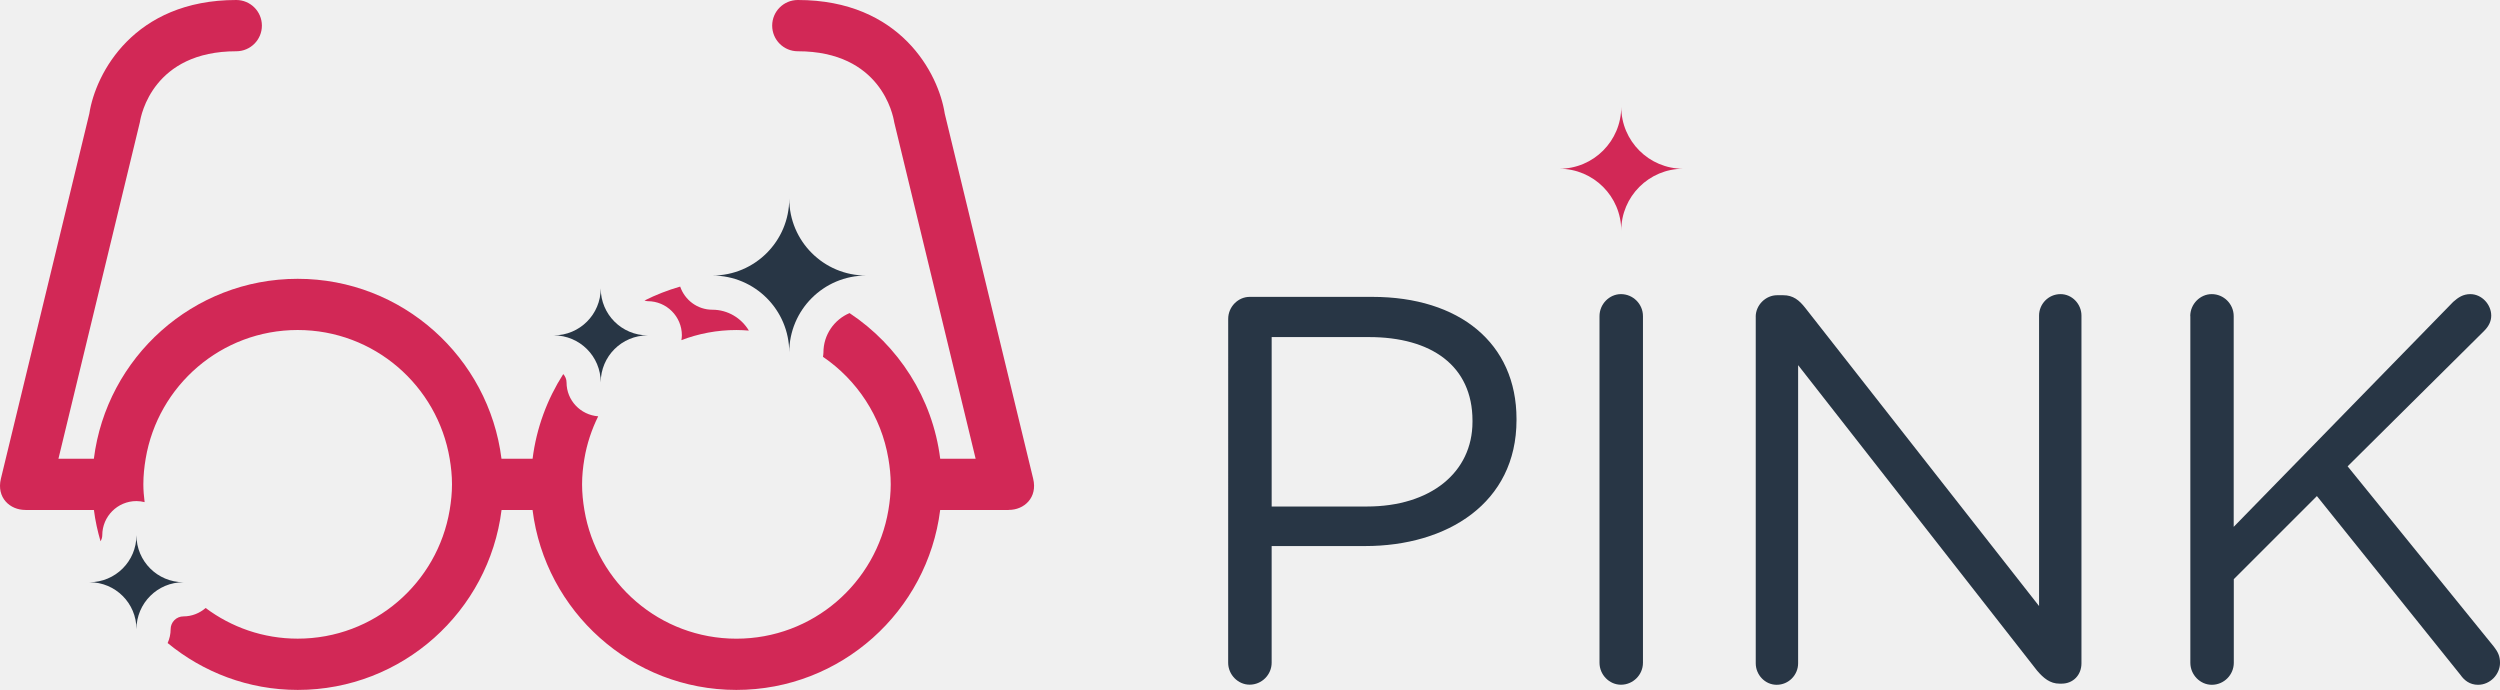
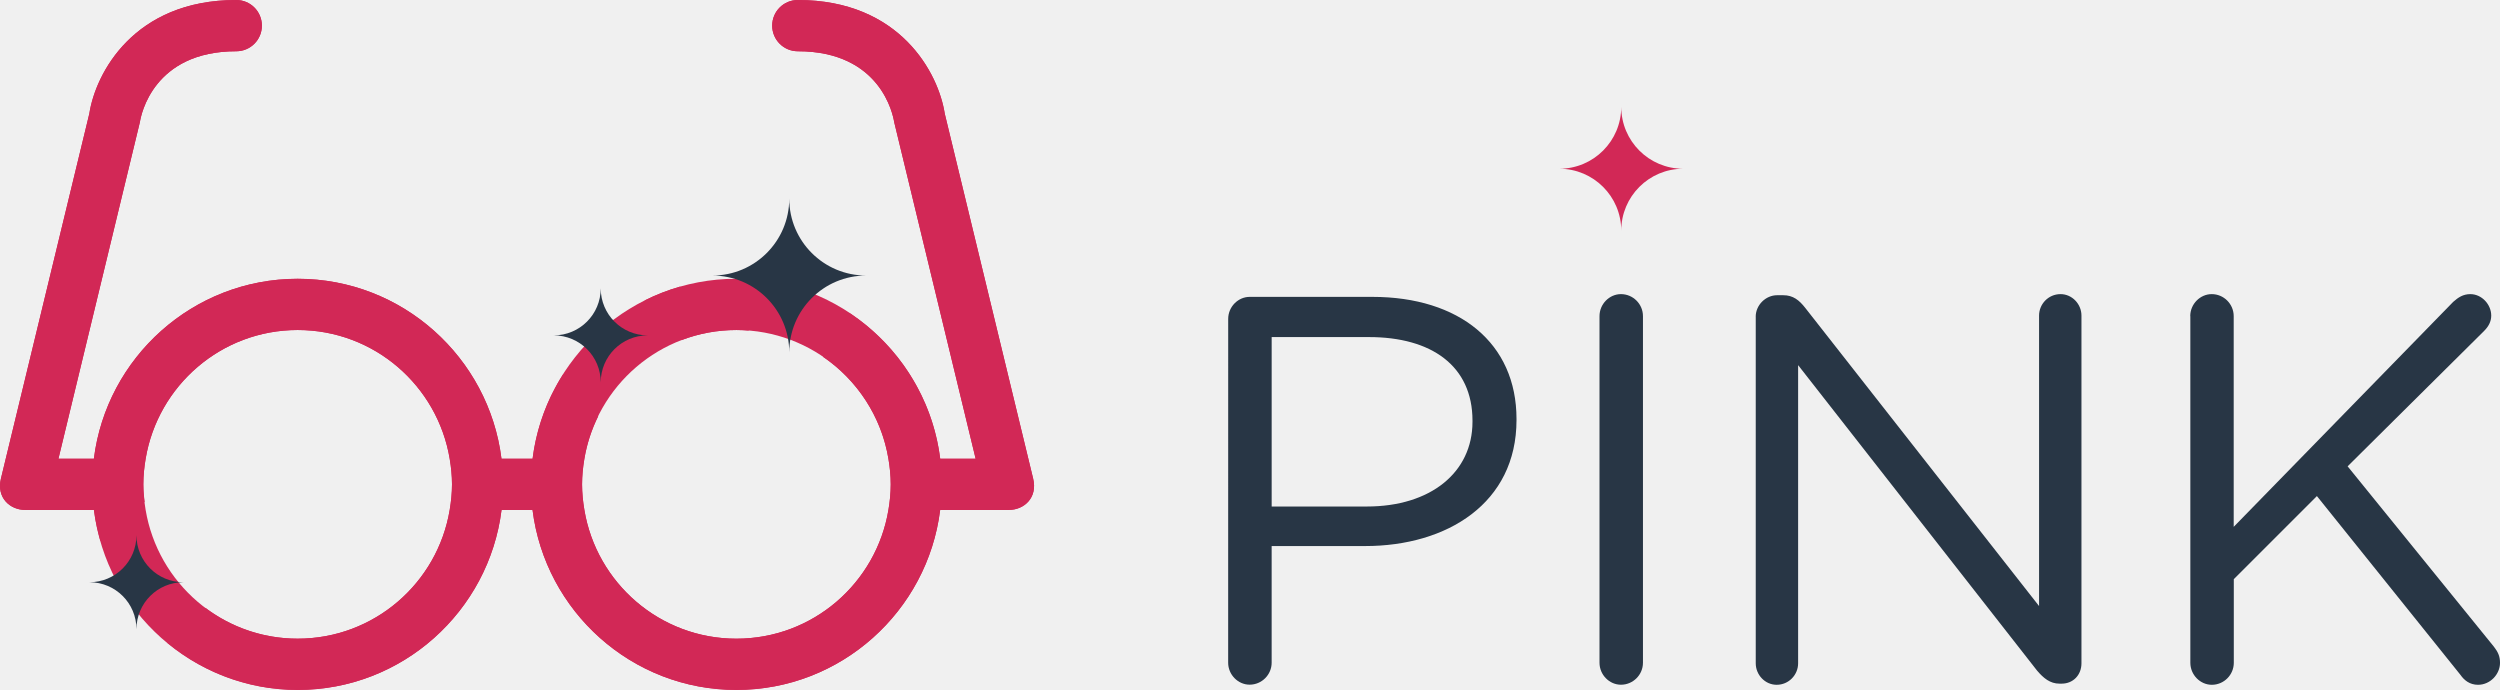
<svg xmlns="http://www.w3.org/2000/svg" version="1.1" id="Layer_2" x="0px" y="0px" width="146.3px" height="40.375px" viewBox="0 0 146.3 40.375" enable-background="new 0 0 146.3 40.375" xml:space="preserve">
  <g>
    <path fill="#283645" d="M71.874,18.661c0-0.708,0.58-1.288,1.256-1.288h7.18c5.087,0,8.436,2.704,8.436,7.146v0.063 c0,4.86-4.057,7.373-8.854,7.373h-5.475v6.825c0,0.708-0.58,1.287-1.289,1.287c-0.676,0-1.256-0.58-1.256-1.287L71.874,18.661 L71.874,18.661z M79.988,29.641c3.734,0,6.182-1.996,6.182-4.959v-0.062c0-3.221-2.414-4.894-6.053-4.894h-5.699v9.917h5.57V29.641 z" />
    <path fill="#283645" d="M93.603,18.5c0-0.708,0.579-1.288,1.255-1.288c0.709,0,1.288,0.58,1.288,1.288v20.283 c0,0.708-0.579,1.287-1.288,1.287c-0.676,0-1.255-0.579-1.255-1.287V18.5z" />
    <path fill="#283645" d="M102.744,18.532c0-0.676,0.58-1.256,1.256-1.256h0.354c0.58,0,0.935,0.29,1.288,0.74l13.684,17.45V18.468 c0-0.676,0.547-1.256,1.256-1.256c0.676,0,1.225,0.58,1.225,1.256v20.349c0,0.677-0.48,1.19-1.158,1.19h-0.129 c-0.548,0-0.936-0.321-1.318-0.772l-13.976-17.867v17.449c0,0.677-0.547,1.257-1.257,1.257c-0.676,0-1.223-0.58-1.223-1.257V18.532 H102.744z" />
    <path fill="#283645" d="M128.173,18.5c0-0.708,0.58-1.288,1.257-1.288c0.708,0,1.286,0.58,1.286,1.288v12.331l12.848-13.168 c0.29-0.257,0.579-0.451,0.998-0.451c0.676,0,1.225,0.612,1.225,1.256c0,0.354-0.162,0.644-0.42,0.901l-7.984,7.92l8.564,10.561 c0.225,0.291,0.354,0.547,0.354,0.936c0,0.676-0.577,1.288-1.285,1.288c-0.482,0-0.807-0.259-1.03-0.58l-8.401-10.464l-4.863,4.861 v4.895c0,0.708-0.578,1.288-1.286,1.288c-0.677,0-1.257-0.58-1.257-1.288V18.5H128.173z" />
  </g>
  <path fill="#D22856" d="M98.498,9.875c-2.002,0-3.623-1.623-3.623-3.624c0,2.001-1.623,3.624-3.625,3.624 c2.002,0,3.625,1.623,3.625,3.624C94.875,11.498,96.496,9.875,98.498,9.875z" />
  <g>
    <path fill="#D22856" d="M43.094,19.313c0.246,0,0.489,0.014,0.73,0.033c-0.437-0.728-1.227-1.221-2.136-1.221 c-0.877,0-1.614-0.568-1.884-1.354c-0.727,0.208-1.425,0.482-2.089,0.816c0.062,0.017,0.122,0.038,0.188,0.038c1.104,0,2,0.896,2,2 c0,0.096-0.015,0.188-0.028,0.281C40.875,19.524,41.959,19.313,43.094,19.313z" />
    <path fill="#D22856" d="M60.462,28.016c-0.002-0.009-5.175-21.365-5.175-21.365C54.926,4.303,52.694,0,46.688,0 c-0.829,0-1.5,0.671-1.5,1.5s0.671,1.5,1.5,1.5c4.856,0,5.575,3.729,5.639,4.143l4.767,19.701h-2.073 c-0.445-3.557-2.453-6.628-5.305-8.522c-0.897,0.379-1.529,1.269-1.529,2.303c0,0.088-0.015,0.171-0.026,0.256 c1.991,1.358,3.415,3.489,3.829,5.965c0.082,0.488,0.135,0.987,0.135,1.5c0,0.512-0.053,1.012-0.135,1.5 c-0.716,4.271-4.421,7.53-8.896,7.53c-4.475,0-8.181-3.259-8.896-7.53c-0.082-0.488-0.135-0.988-0.135-1.5 c0-0.513,0.053-1.012,0.135-1.5c0.147-0.879,0.427-1.712,0.808-2.484c-1.034-0.077-1.852-0.932-1.852-1.984 c0-0.189-0.077-0.357-0.192-0.488c-0.938,1.469-1.569,3.149-1.795,4.957h-1.82c-0.741-5.927-5.802-10.531-11.927-10.531 S6.235,20.917,5.493,26.844H3.42L8.187,7.143C8.25,6.729,8.97,3,13.826,3c0.829,0,1.5-0.671,1.5-1.5S14.655,0,13.826,0 C7.82,0,5.588,4.303,5.227,6.651c0,0-5.173,21.356-5.175,21.365c-0.266,1.109,0.531,1.826,1.426,1.826 c0.012,0,0.023,0.004,0.036,0.004h3.982c0.079,0.629,0.215,1.237,0.387,1.831c0.059-0.106,0.102-0.224,0.102-0.354 c0-1.104,0.896-2,2-2c0.166,0,0.324,0.024,0.478,0.062c-0.043-0.343-0.074-0.688-0.074-1.042c0-0.512,0.053-1.011,0.135-1.5 c0.715-4.271,4.421-7.531,8.896-7.531s8.18,3.26,8.896,7.531c0.082,0.489,0.135,0.988,0.135,1.5s-0.053,1.012-0.135,1.5 c-0.715,4.272-4.421,7.531-8.896,7.531c-2.022,0-3.883-0.67-5.386-1.794c-0.35,0.302-0.8,0.491-1.299,0.491 c-0.413,0-0.749,0.336-0.749,0.748c0,0.289-0.065,0.563-0.176,0.812c2.075,1.708,4.722,2.743,7.614,2.743 c6.125,0,11.185-4.604,11.927-10.529h1.814c0.742,5.926,5.802,10.529,11.927,10.529s11.186-4.604,11.927-10.529H59 c0.012,0,0.023-0.005,0.036-0.005C59.931,29.842,60.728,29.125,60.462,28.016z" />
+   </g>
+   <g>
+     <path fill="#FFFFFF" d="M60.498,28.266" />
+     <path fill="#D22856" d="M60.462,28.016c-0.002-0.009-5.175-21.365-5.175-21.365C54.926,4.303,52.694,0,46.688,0 c-0.829,0-1.5,0.671-1.5,1.5s0.671,1.5,1.5,1.5c4.856,0,5.575,3.729,5.639,4.143l4.767,19.701h-2.073 c-0.742-5.927-5.802-10.531-11.927-10.531s-11.186,4.604-11.927,10.531h-1.82c-0.741-5.927-5.802-10.531-11.927-10.531 S6.235,20.917,5.493,26.844H3.42L8.187,7.143C8.25,6.729,8.97,3,13.826,3c0.829,0,1.5-0.671,1.5-1.5S14.655,0,13.826,0 C7.82,0,5.588,4.303,5.227,6.651c0,0-5.173,21.356-5.175,21.365c-0.266,1.109,0.531,1.826,1.426,1.826 c0.012,0,0.023,0.004,0.036,0.004h3.982c0.741,5.926,5.802,10.53,11.927,10.53s11.185-4.604,11.927-10.53h1.814 c0.742,5.926,5.802,10.53,11.927,10.53s11.186-4.604,11.927-10.53H59c0.012,0,0.023-0.004,0.036-0.004 C59.931,29.842,60.728,29.125,60.462,28.016z M26.315,29.844c-0.715,4.272-4.421,7.531-8.896,7.531s-8.18-3.259-8.896-7.531 c-0.082-0.488-0.135-0.988-0.135-1.5s0.053-1.011,0.135-1.5c0.715-4.271,4.421-7.531,8.896-7.531s8.18,3.26,8.896,7.531 c0.082,0.489,0.135,0.988,0.135,1.5S26.397,29.355,26.315,29.844z M51.99,29.844c-0.716,4.272-4.421,7.531-8.896,7.531 c-4.475,0-8.181-3.259-8.896-7.531c-0.082-0.488-0.135-0.988-0.135-1.5s0.053-1.011,0.135-1.5c0.716-4.271,4.421-7.531,8.896-7.531 c4.475,0,8.181,3.26,8.896,7.531c0.082,0.489,0.135,0.988,0.135,1.5S52.072,29.355,51.99,29.844z" />
  </g>
  <g>
    <g>
      <path fill="#283645" d="M50.686,16.125c-2.485,0-4.499-2.014-4.499-4.499c0,2.485-2.014,4.499-4.499,4.499 c2.485,0,4.499,2.014,4.499,4.499C46.187,18.139,48.2,16.125,50.686,16.125z" />
    </g>
  </g>
  <g>
    <g>
      <path fill="#283645" d="M37.904,19.626c-1.519,0-2.749-1.23-2.749-2.749c0,1.519-1.23,2.749-2.749,2.749 c1.519,0,2.749,1.229,2.749,2.749C35.155,20.855,36.386,19.626,37.904,19.626z" />
    </g>
  </g>
  <g>
    <g>
      <path fill="#283645" d="M10.734,34.072c-1.519,0-2.749-1.23-2.749-2.75c0,1.52-1.23,2.75-2.749,2.75 c1.519,0,2.749,1.229,2.749,2.748C7.985,35.303,9.215,34.072,10.734,34.072z" />
    </g>
  </g>
</svg>
